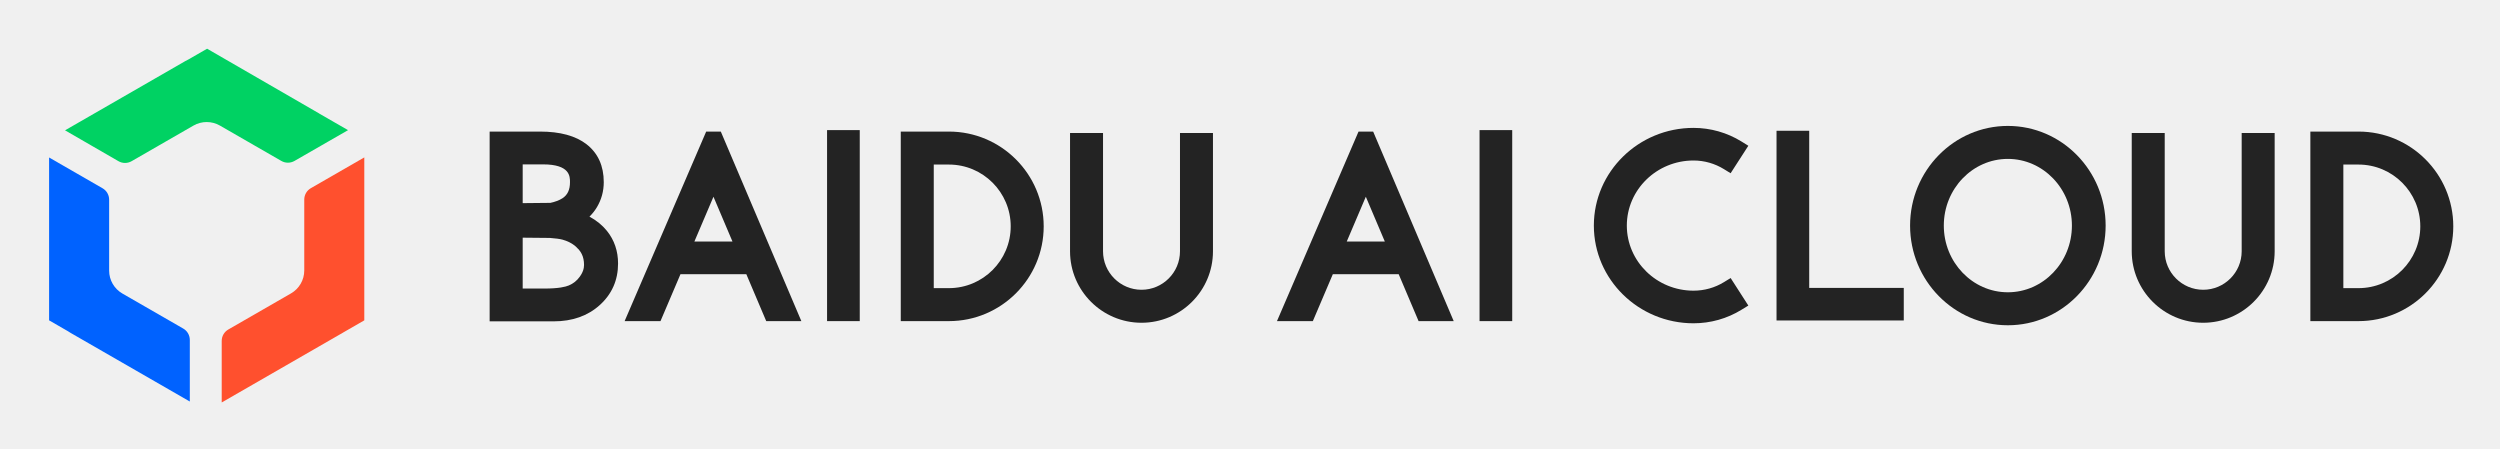
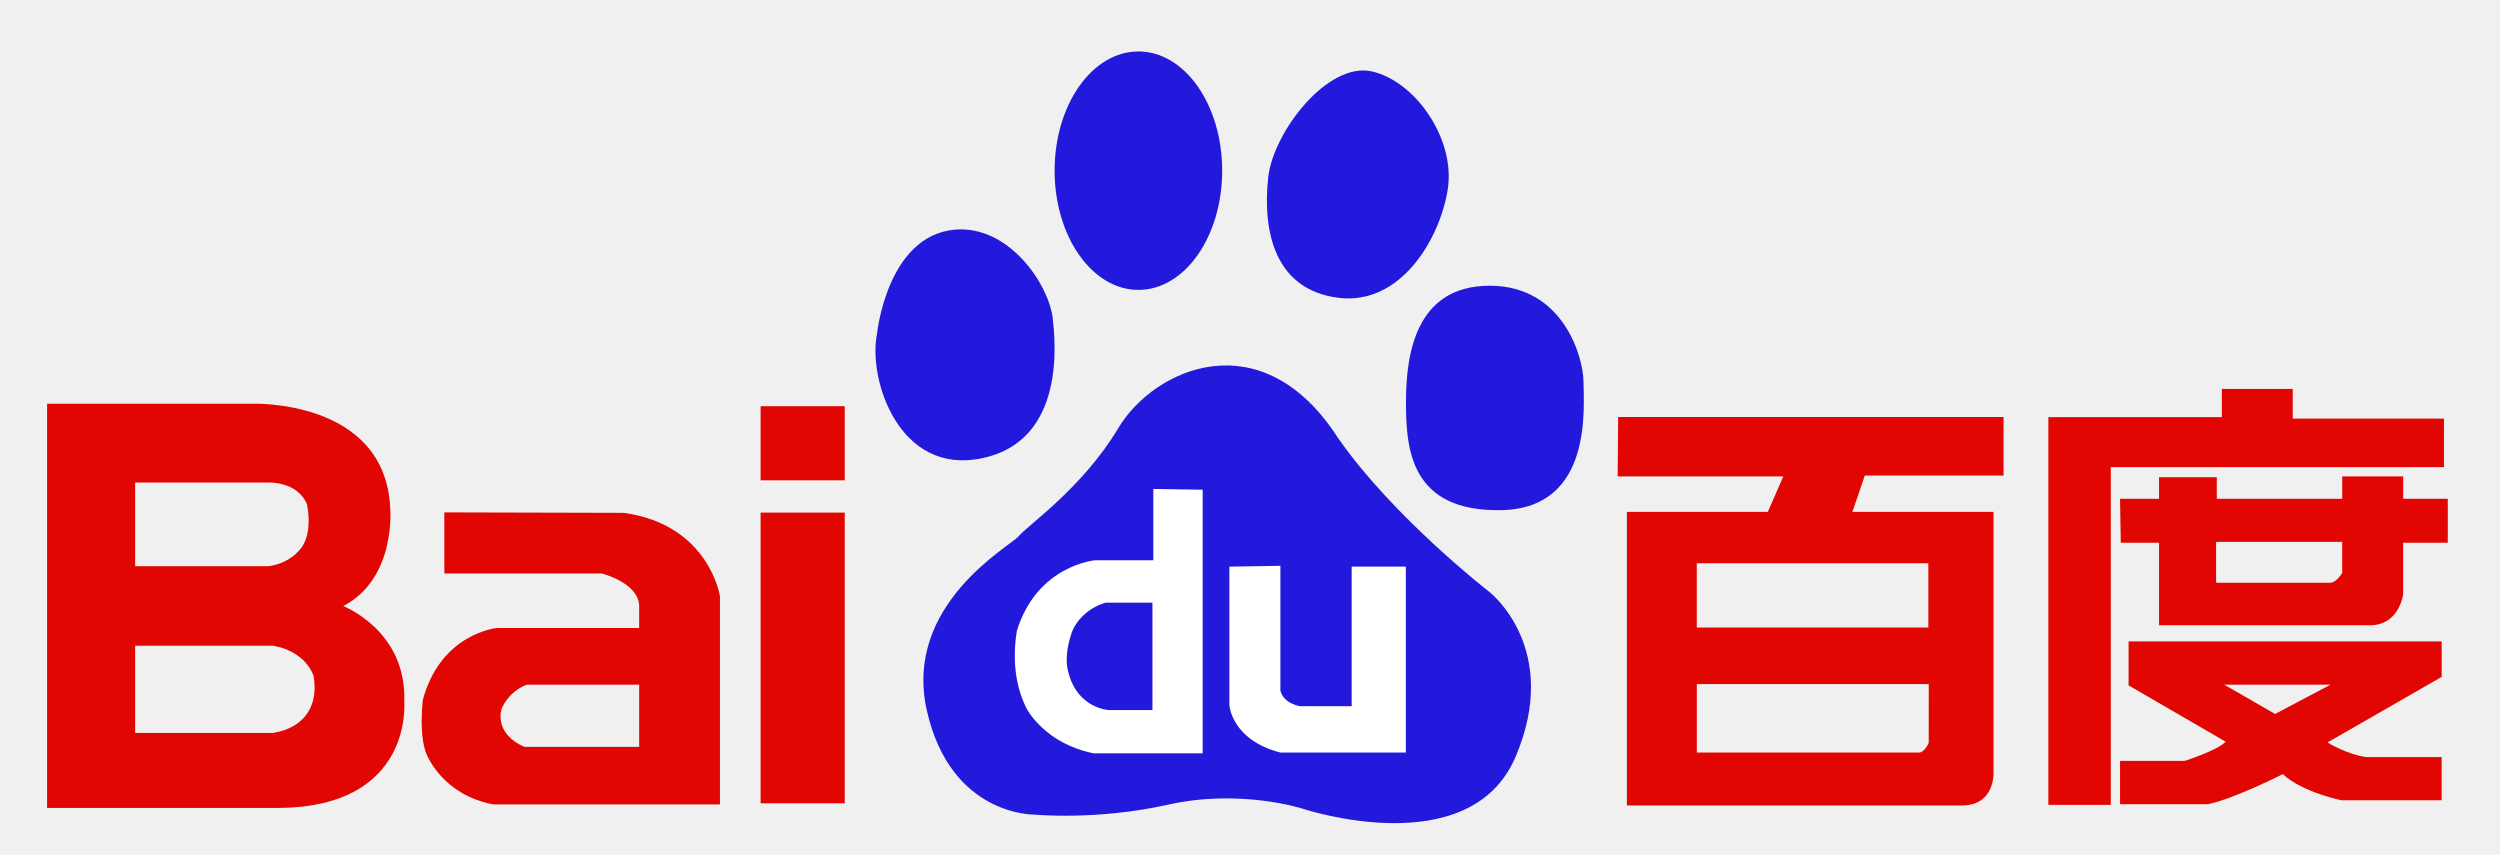
- <svg xmlns="http://www.w3.org/2000/svg" role="img" viewBox="255.10 525.10 2074.80 372.30">
-   <defs>
-     <clipPath id="a" clipPathUnits="userSpaceOnUse">
-       <path d="M0 1080h1920V0H0z" />
-     </clipPath>
-   </defs>
-   <g clip-path="url(#a)" transform="matrix(1.33333 0 0 -1.33333 0 1440)">
-     <path fill="#00d263" d="M389.993 615.516l.027.02-69.78 40.319-11.77-6.761a26.147 26.147 0 0 1-1.81-.943l-74.856-43.097 33.264-19.21a8.174 8.174 0 0 1 8.166-.004l16.722 9.627 21.786 12.543a16.52 16.52 0 0 0 16.484 0l17.137-9.867 21.096-12.145a8.177 8.177 0 0 1 8.153-.003l33.353 19.174z" />
-     <path fill="#ff502e" d="M384.806 569.043a8.173 8.173 0 0 1-4.095-7.084v-44.152a16.454 16.454 0 0 0-8.252-14.257l-39.036-22.474a8.175 8.175 0 0 1-4.096-7.085v-38.326l75.416 43.419c.104.059.201.127.305.189l13.033 7.506v101.425z" />
-     <path fill="#0062ff" d="M305.378 481.667l-37.87 21.802a16.453 16.453 0 0 0-8.251 14.258v44.177a8.173 8.173 0 0 1-4.095 7.084L221.9 588.141l-.014.062V486.778l11.679-6.737a26.31 26.31 0 0 1 1.636-1.027l74.272-42.761v38.329a8.175 8.175 0 0 1-4.096 7.085" />
-     <path fill="#232323" d="M554.7 519.456c-.317-1.784-1.112-3.56-2.406-5.384-1.794-2.536-4.04-4.353-6.875-5.554-2.085-.886-6.412-1.947-15.183-1.947h-13.568v31.67l16.96-.164c3.249-.224 6.336-.644 7.86-1.074 2.924-.82 5.443-2.048 7.488-3.649.749-.588 1.36-1.238 1.97-1.887.193-.207.448-.39.628-.604a14.213 14.213 0 0 0 1.843-2.775c.955-1.91 1.44-4.213 1.44-6.843 0-.599-.052-1.194-.157-1.789m-38.032 64.405h12.659c16.783 0 16.783-7.463 16.783-11.05 0-4.764-1.49-7.954-4.684-10.037-1.971-1.279-4.788-2.312-7.506-2.867l-17.252-.173zm41.564-32.524a29.191 29.191 0 0 1 4.663 5.912c2.812 4.727 4.236 9.962 4.236 15.562 0 10.111-3.607 18.046-10.725 23.576-6.737 5.236-16.456 7.893-28.884 7.893H496.1V486.157h39.866c11.566 0 21.196 3.396 28.625 10.088 7.59 6.828 11.442 15.543 11.442 25.906 0 7.748-2.32 14.568-6.891 20.27-2.83 3.531-6.492 6.52-10.91 8.916" />
-     <path fill="#232323" d="M706.124 486.297h20.342v118.894h-20.342z" />
-     <path fill="#232323" d="M623.548 535.85l1.848 4.339 10.023 23.529 11.821-27.868zm7.33 68.417l-50.766-117.97h22.33l12.441 29.21h40.986l12.391-29.21h21.863l-50.135 117.97z" />
-     <path fill="#232323" d="M1029.6 535.85l1.849 4.339 10.022 23.529 11.82-27.868zm7.329 68.417l-50.765-117.97h22.33l12.442 29.21h40.985l12.392-29.21h21.86l-50.133 117.97z" />
-     <path fill="#232323" d="M1112.254 486.297h20.339v118.894h-20.339z" />
-     <path fill="#232323" d="M1317.453 604.78h-20.344V486.703h79.202v20.27h-58.858z" />
-     <path fill="#232323" d="M781.973 506.828h-9.44v76.921h9.44c21.208 0 38.46-17.253 38.46-38.46 0-21.209-17.252-38.46-38.46-38.46m0 97.451H752V486.297h29.972c32.529 0 58.994 26.463 58.994 58.991 0 32.53-26.465 58.992-58.994 58.992" />
-     <path fill="#232323" d="M1659.361 506.828h-9.438v76.921h9.438c21.206 0 38.458-17.253 38.458-38.46 0-21.209-17.252-38.46-38.458-38.46m0 97.451h-29.972V486.297h29.972c32.53 0 58.991 26.463 58.991 58.991 0 32.53-26.462 58.992-58.99 58.992" />
-     <path fill="#232323" d="M925.796 529.765c0-13.208-10.744-23.95-23.952-23.95-13.205 0-23.949 10.742-23.949 23.95v73.642h-20.532v-73.642c0-24.53 19.954-44.485 44.481-44.485 24.53 0 44.483 19.956 44.483 44.485v73.642h-20.53z" />
-     <path fill="#232323" d="M1586.637 529.765c0-13.208-10.744-23.95-23.95-23.95-13.207 0-23.951 10.742-23.951 23.95v73.642h-20.53v-73.642c0-24.53 19.955-44.485 44.482-44.485 24.526 0 44.48 19.956 44.48 44.485v73.642h-20.531z" />
-     <path fill="#232323" d="M1245.443 586.276a36.093 36.093 0 0 0 18.974-5.4l4.116-2.535 11.034 17.117-4.28 2.648a56.832 56.832 0 0 1-29.844 8.467c-34.208 0-62.039-27.28-62.039-60.813s27.828-60.813 62.036-60.813c10.588 0 20.907 2.906 29.837 8.408l4.285 2.629-11.015 17.135-4.122-2.531c-5.674-3.493-12.238-5.34-18.985-5.34-22.887 0-41.508 18.174-41.508 40.512 0 22.339 18.621 40.516 41.511 40.516" />
-     <path fill="#232323" d="M1441.099 504.25c-21.983 0-39.866 18.621-39.866 41.51 0 22.89 17.883 41.511 39.866 41.511s39.869-18.621 39.869-41.511c0-22.889-17.886-41.51-39.87-41.51m0 103.547c-33.558 0-60.858-27.831-60.858-62.037 0-34.21 27.3-62.041 60.859-62.041 33.56 0 60.862 27.831 60.862 62.041 0 34.206-27.302 62.037-60.862 62.037" />
+ <svg xmlns="http://www.w3.org/2000/svg" version="1.1" id="Layer_1" x="0px" y="0px" width="231px" height="79px" viewBox="0 0 231 79" enable-background="new 0 0 231 79" xml:space="preserve">
+   <rect id="rect2223" x="0.78" y="0.761" fill="#FFFFFF" fill-opacity="0" width="229.339" height="77.776" />
+   <g id="g2225" transform="translate(1.55968, -5.45889)">
+     <path id="path2227" fill="#2319DC" d="M89.241,47.789c7.75-1.665,6.692-10.937,6.465-12.963c-0.382-3.125-4.055-8.582-9.039-8.146   c-6.275,0.559-7.191,9.623-7.191,9.623C78.626,40.5,81.504,49.458,89.241,47.789 M103.633,32.246c4.278,0,7.736-4.93,7.736-11.02   c0-6.091-3.458-11.013-7.736-11.013c-4.28,0-7.747,4.922-7.747,11.013C95.886,27.316,99.352,32.246,103.633,32.246 M122.077,32.971   c5.727,0.75,9.396-5.359,10.13-9.988c0.75-4.623-2.95-10-6.995-10.923c-4.063-0.934-9.135,5.57-9.592,9.813   C115.063,27.063,116.356,32.238,122.077,32.971 M144.756,40.748c0-2.214-1.833-8.888-8.659-8.888c-6.84,0-7.744,6.298-7.744,10.748   c0,4.247,0.354,10.171,8.848,9.987C145.686,52.407,144.756,42.977,144.756,40.748 M136.097,60.184c0,0-8.853-6.848-14.02-14.252   c-7.016-10.917-16.97-6.471-20.298-0.927c-3.318,5.558-8.476,9.068-9.214,10c-0.745,0.913-10.692,6.288-8.485,16.103   c2.212,9.807,9.969,9.621,9.969,9.621s5.717,0.559,12.347-0.924c6.644-1.479,12.36,0.363,12.36,0.363s15.498,5.197,19.733-4.803   C142.729,65.373,136.097,60.184,136.097,60.184" />
+     <path id="path2229" fill="#FFFFFF" d="M105.008,50.637v6.588H99.64c0,0-5.365,0.445-7.243,6.526   c-0.655,4.06,0.578,6.451,0.793,6.962c0.217,0.51,1.951,3.48,6.305,4.352h10.073V50.709L105.008,50.637z M104.927,71.067h-4.058   c0,0-2.827-0.147-3.688-3.402c-0.444-1.442,0.066-3.108,0.29-3.763c0.205-0.656,1.154-2.172,3.111-2.756h4.344L104.927,71.067   L104.927,71.067z" />
+     <path id="path2231" fill="#FFFFFF" d="M112.037,57.816v12.824c0,0,0.21,3.191,4.71,4.354h11.592v-17.18h-5.003v12.897h-4.774   c0,0-1.526-0.222-1.813-1.448V57.74L112.037,57.816z" />
+     <path id="path2233" fill="#E10601" d="M183.57,49.396V43.99h-35.612l-0.046,5.486h15.31l-1.436,3.281h-13.02v27.129h30.929   c3.233,0,2.946-3.266,2.946-3.266V52.758h-13.039l1.146-3.359h12.821V49.396z M176.654,74.094c0,0-0.375,0.901-0.905,0.901h-20.523   v-6.328h21.431L176.654,74.094L176.654,74.094z M176.619,63.441h-21.396v-5.934h21.396V63.441L176.619,63.441z" />
+     <path id="path2235" fill="#E10601" d="M224.263,44.135H210.29v-2.737h-6.553V44h-16.028v35.831h5.767V48.622h30.787V44.135z    M220.494,51.551v-2.074h-5.633v2.074h-11.589v-2h-5.336v2h-3.605l0.071,4.059h3.534v7.623h19.492c2.705,0,3.063-2.854,3.063-2.854   v-4.771h4.125v-4.06h-4.124L220.494,51.551L220.494,51.551z M214.861,58.381c0,0-0.503,0.924-1.146,0.924H203.21V55.53h11.648   v2.853h0.003V58.381z M195.118,68.788l8.973,5.204c-0.711,0.781-3.775,1.773-3.775,1.773h-5.982v4h8.122   c2.424-0.496,6.91-2.776,6.91-2.776c1.856,1.705,5.425,2.415,5.425,2.415h9.258v-3.99h-6.979c-1.881-0.281-3.57-1.354-3.57-1.354   l10.551-6.058v-3.28h-28.93v4.064L195.118,68.788L195.118,68.788z M213.788,68.721l-5.132,2.707l-4.704-2.707H213.788z" />
+     <path id="path2237" fill="#E10601" d="M68.72,49.84h7.773v-6.848H68.72V49.84z M68.72,79.685h7.773V52.823H68.72V79.685z" />
+     <path id="path2239" fill="#E10601" d="M56.081,52.846l-16.584-0.043v5.647h14.542c0,0,3.461,0.854,3.461,3.05v1.989H44.341   c0,0-5.175,0.478-6.837,6.659c-0.286,2.896,0.095,4.318,0.29,4.846c0.187,0.523,1.703,3.938,6.216,4.791h20.953V60.542   C64.963,60.543,63.965,53.939,56.081,52.846 M57.5,74.469H46.91c-1.423-0.574-1.897-1.521-1.997-1.761   c-0.098-0.233-0.428-1.084-0.044-1.944c0.857-1.658,2.277-2.041,2.277-2.041H57.5V74.469z" />
+     <path id="path2241" fill="#E10601" d="M35.795,70.264c0.229-6.541-5.639-8.803-5.639-8.803c4.967-2.598,4.336-9.146,4.336-9.146   c-0.538-10.021-12.782-9.553-12.782-9.553H2.791v37.347h21.362C36.698,80.059,35.795,70.264,35.795,70.264 M23.724,73.167v0.017   H10.927v-8.058h12.734l0.431,0.087c0,0,2.423,0.443,3.301,2.622c0,0,0.508,2.048-0.589,3.569   C26.804,71.404,25.997,72.81,23.724,73.167 M26.437,55.851c0,0-0.86,1.58-3.142,1.922H10.927v-7.729h12.315   c0,0,2.676-0.123,3.562,2.002C26.804,52.047,27.336,54.305,26.437,55.851" />
  </g>
</svg>
